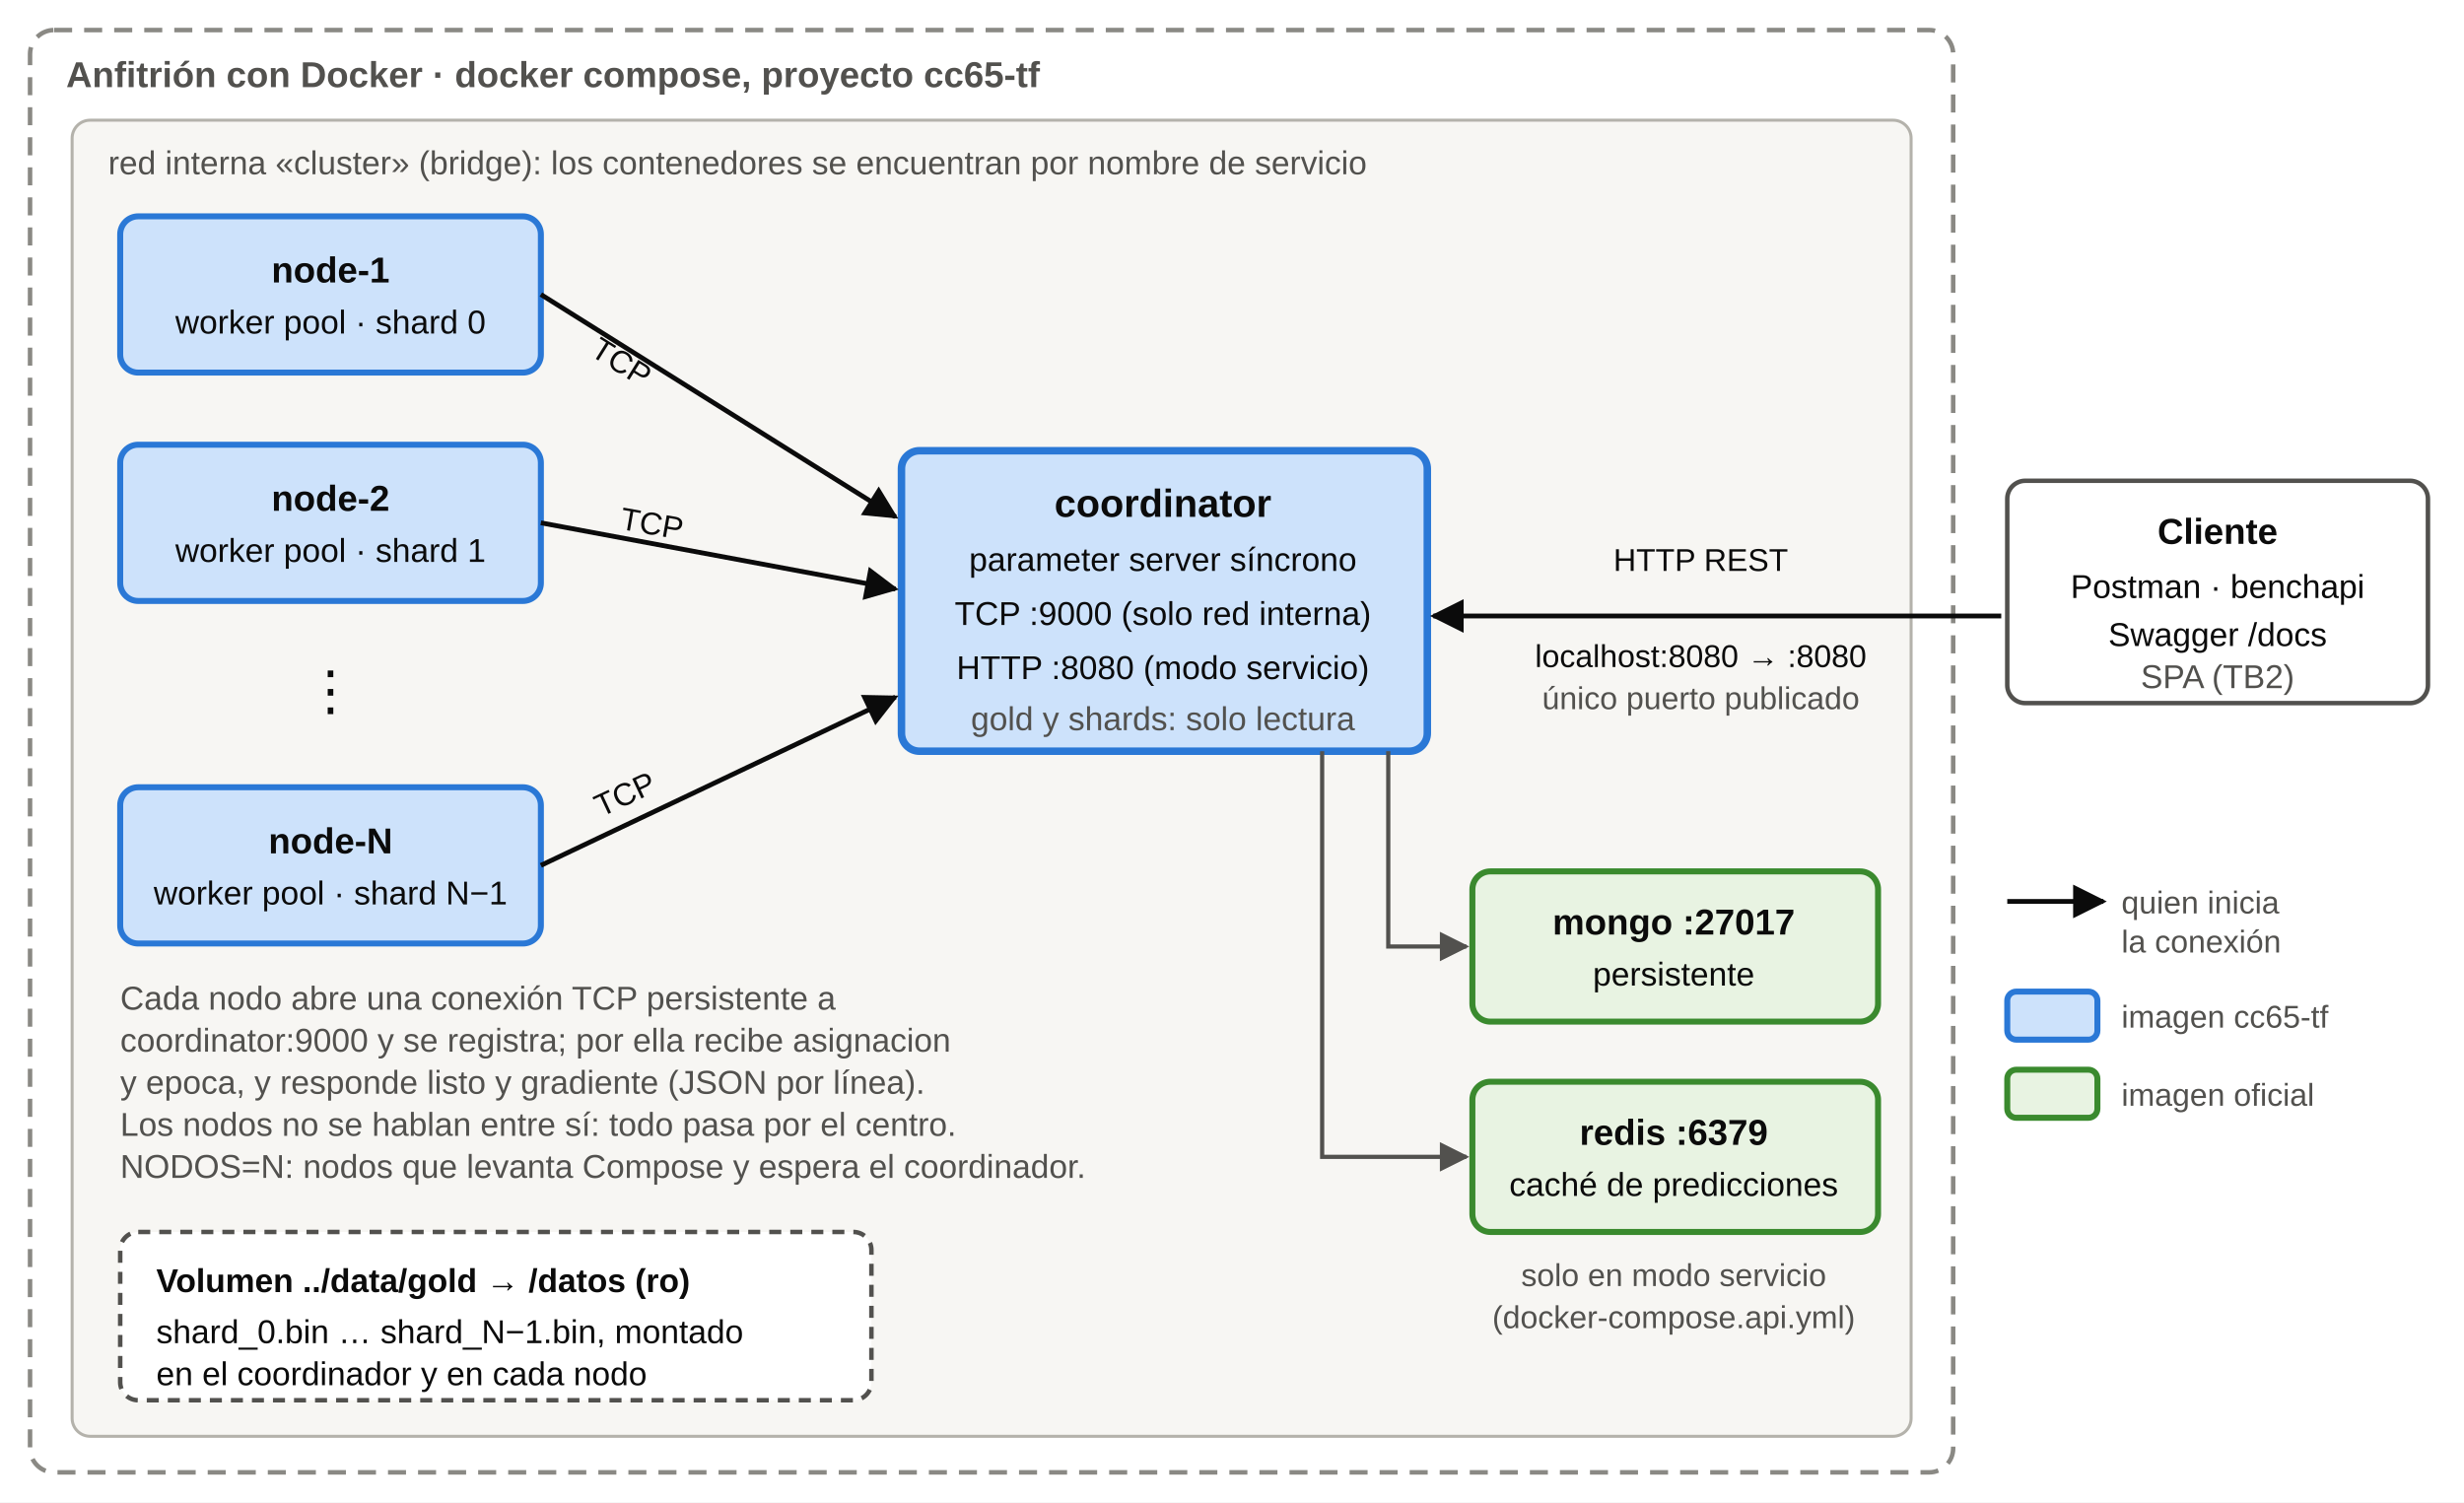
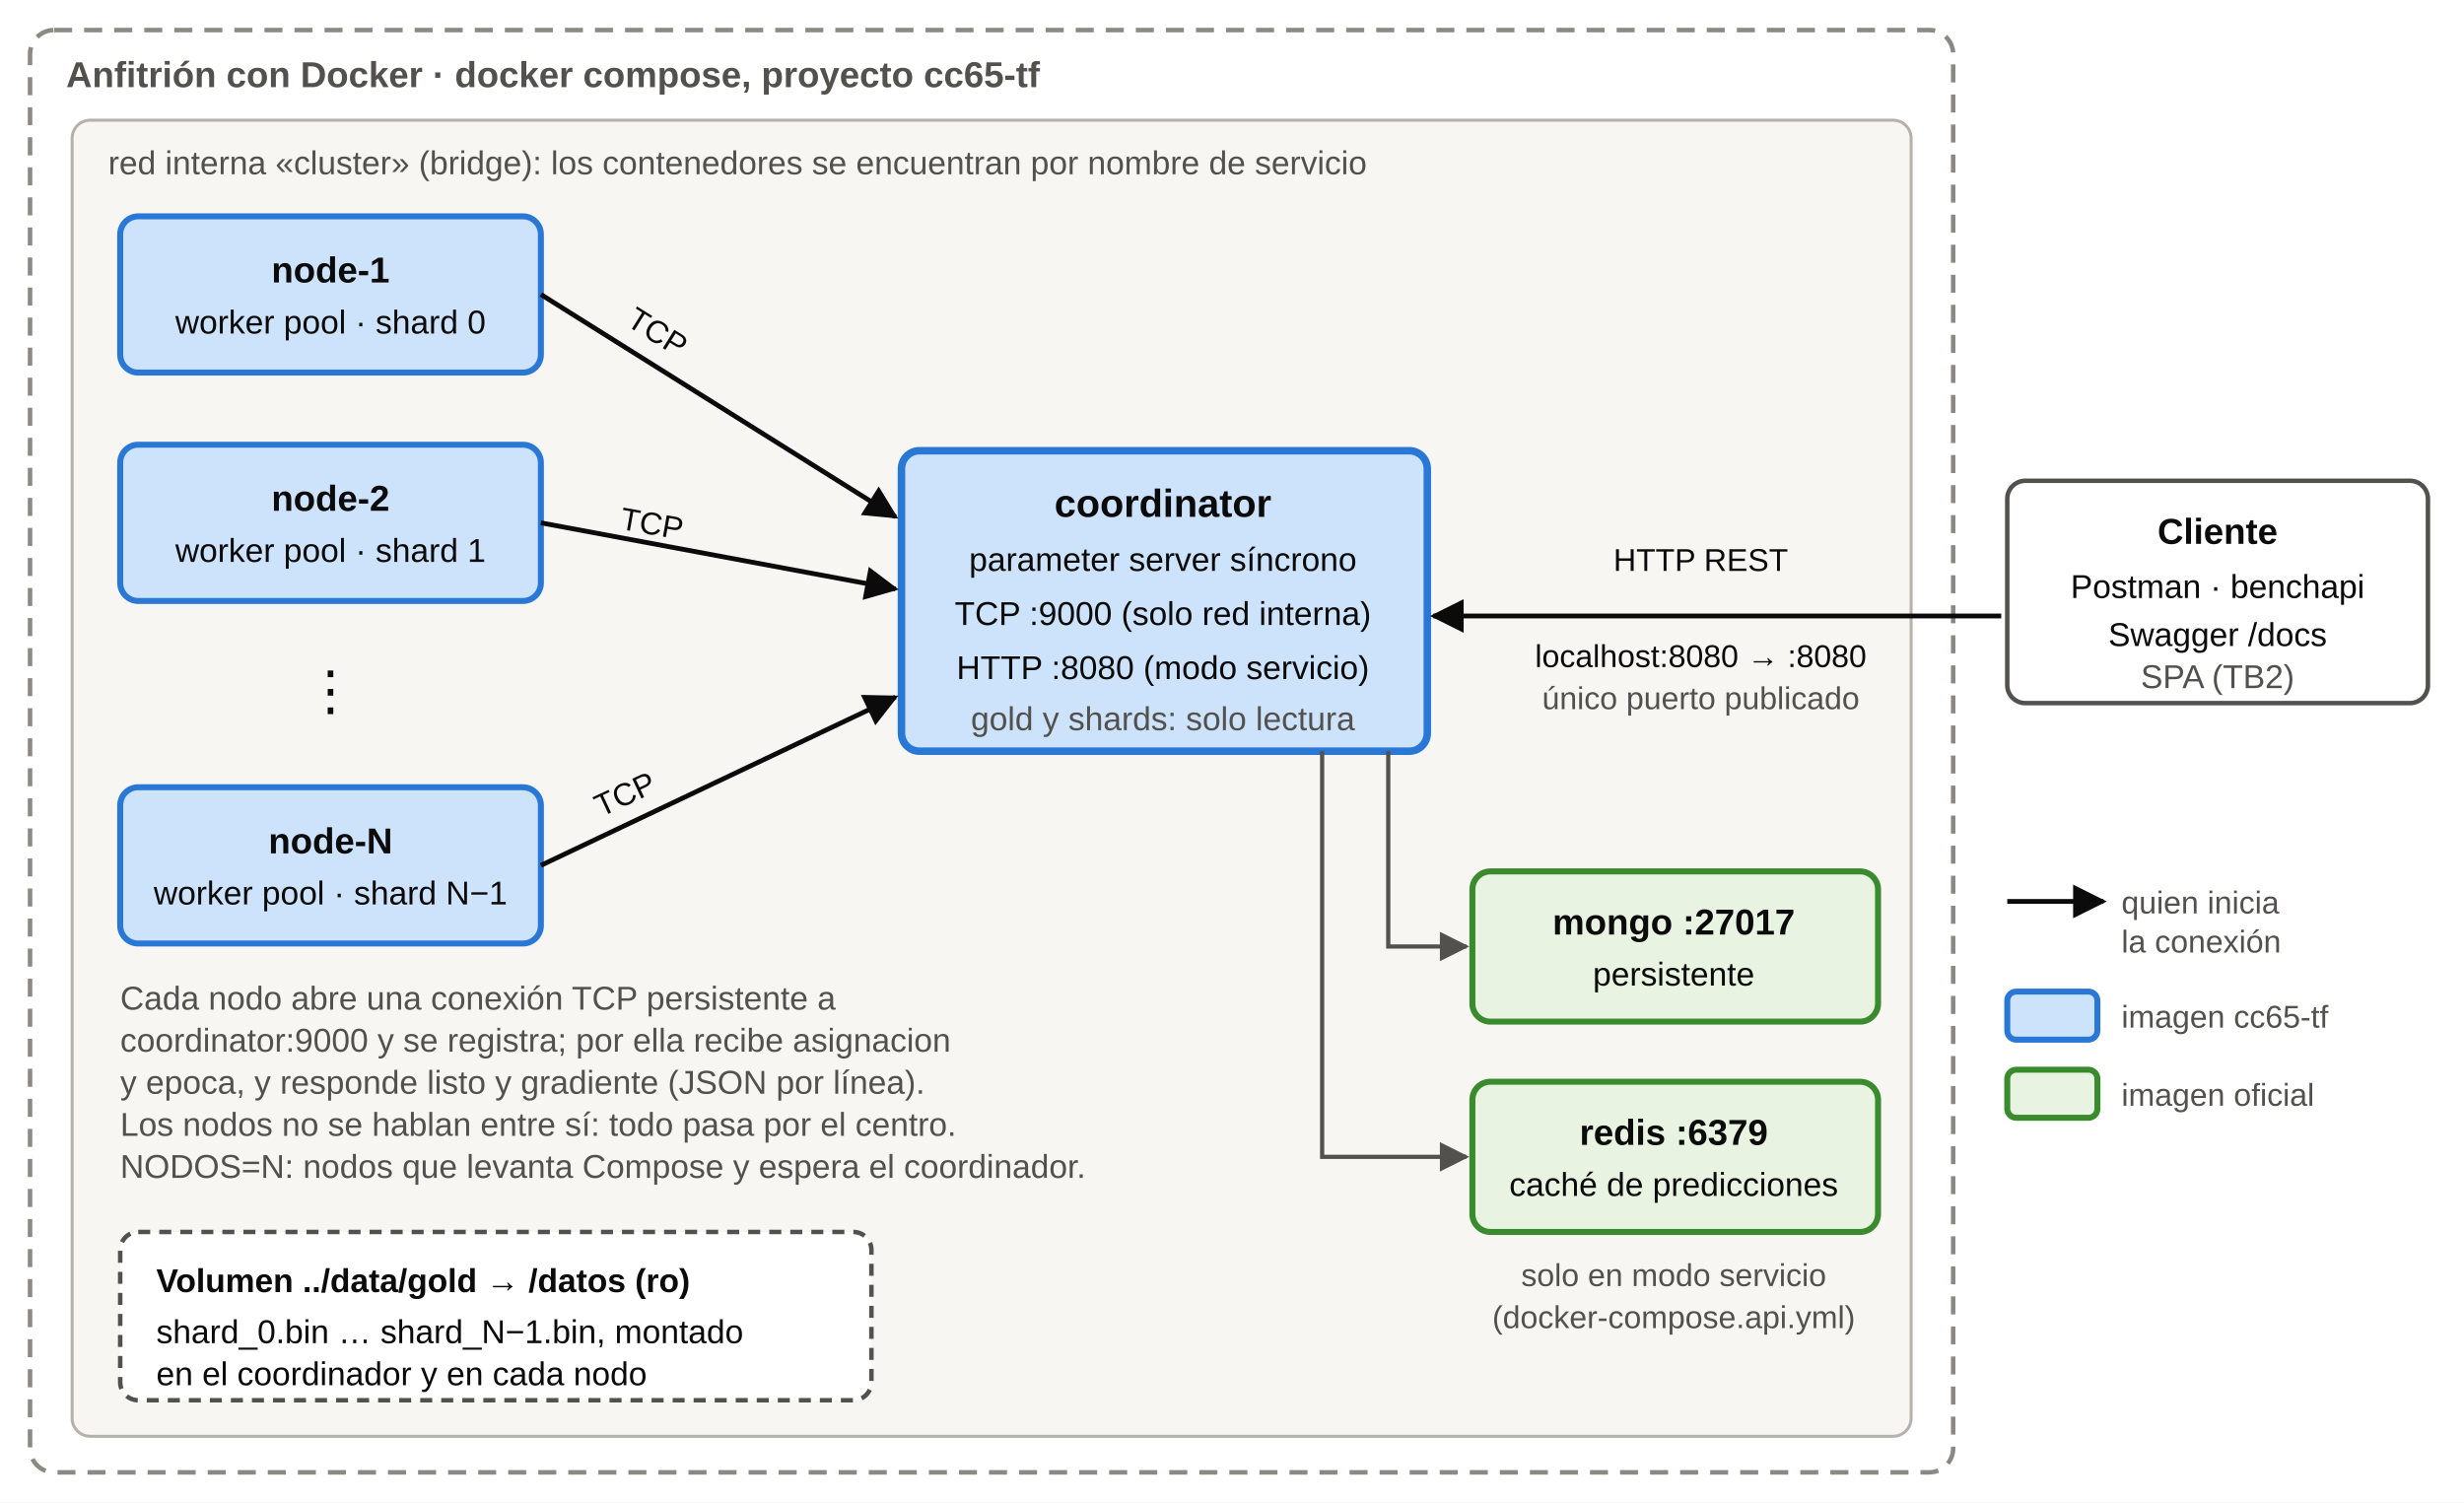
<svg xmlns="http://www.w3.org/2000/svg" width="820" height="500" viewBox="0 0 820 500" font-family="Arial, Helvetica, sans-serif">
  <defs>
    <marker id="f" viewBox="0 0 10 10" refX="9" refY="5" markerWidth="7" markerHeight="7" orient="auto">
      <path d="M0,0 L10,5 L0,10 z" fill="#0b0b0b" />
    </marker>
    <marker id="g" viewBox="0 0 10 10" refX="9" refY="5" markerWidth="7" markerHeight="7" orient="auto">
      <path d="M0,0 L10,5 L0,10 z" fill="#52514e" />
    </marker>
  </defs>
  <rect width="820" height="500" fill="#ffffff" />
  <rect x="10" y="10" width="640" height="480" rx="8" fill="none" stroke="#8a8984" stroke-width="1.5" stroke-dasharray="6 4" />
  <text x="22" y="29" font-size="12" font-weight="bold" fill="#52514e">Anfitrión con Docker · docker compose, proyecto cc65-tf</text>
  <rect x="24" y="40" width="612" height="438" rx="6" fill="#f7f6f3" stroke="#b4b2ab" stroke-width="1" />
  <text x="36" y="58" font-size="11" fill="#52514e">red interna «cluster» (bridge): los contenedores se encuentran por nombre de servicio</text>
  <g font-size="12" fill="#0b0b0b" text-anchor="middle">
    <rect x="40" y="72" width="140" height="52" rx="6" fill="#cde2fb" stroke="#2a78d6" stroke-width="2" />
    <text x="110" y="94" font-weight="bold">node-1</text>
    <text x="110" y="111" font-size="11">worker pool · shard 0</text>
    <rect x="40" y="148" width="140" height="52" rx="6" fill="#cde2fb" stroke="#2a78d6" stroke-width="2" />
    <text x="110" y="170" font-weight="bold">node-2</text>
    <text x="110" y="187" font-size="11">worker pool · shard 1</text>
    <text x="110" y="236" font-size="18">⋮</text>
    <rect x="40" y="262" width="140" height="52" rx="6" fill="#cde2fb" stroke="#2a78d6" stroke-width="2" />
    <text x="110" y="284" font-weight="bold">node-N</text>
    <text x="110" y="301" font-size="11">worker pool · shard N−1</text>
  </g>
  <rect x="300" y="150" width="175" height="100" rx="6" fill="#cde2fb" stroke="#2a78d6" stroke-width="2.5" />
  <g font-size="11" fill="#0b0b0b" text-anchor="middle">
    <text x="387" y="172" font-size="13" font-weight="bold">coordinator</text>
    <text x="387" y="190">parameter server síncrono</text>
    <text x="387" y="208">TCP :9000 (solo red interna)</text>
    <text x="387" y="226">HTTP :8080 (modo servicio)</text>
    <text x="387" y="243" fill="#52514e">gold y shards: solo lectura</text>
  </g>
  <g stroke="#0b0b0b" stroke-width="1.6" fill="none">
    <line x1="180" y1="98" x2="298" y2="172" marker-end="url(#f)" />
    <line x1="180" y1="174" x2="298" y2="196" marker-end="url(#f)" />
    <line x1="180" y1="288" x2="298" y2="232" marker-end="url(#f)" />
  </g>
  <g font-size="10.5" fill="#0b0b0b">
-     <text x="196" y="118" transform="rotate(32 196 118)">TCP</text>
+     <text x="208" y="108" transform="rotate(32 208 108)">TCP</text>
    <text x="206" y="176" transform="rotate(10 206 176)">TCP</text>
    <text x="200" y="272" transform="rotate(-25 200 272)">TCP</text>
  </g>
  <g font-size="12" fill="#0b0b0b" text-anchor="middle">
    <rect x="490" y="290" width="135" height="50" rx="6" fill="#e8f3e2" stroke="#3a8a2e" stroke-width="2" />
    <text x="557" y="311" font-weight="bold">mongo :27017</text>
    <text x="557" y="328" font-size="11">persistente</text>
    <rect x="490" y="360" width="135" height="50" rx="6" fill="#e8f3e2" stroke="#3a8a2e" stroke-width="2" />
    <text x="557" y="381" font-weight="bold">redis :6379</text>
    <text x="557" y="398" font-size="11">caché de predicciones</text>
  </g>
  <g stroke="#52514e" stroke-width="1.4" fill="none">
    <polyline points="462,250 462,315 488,315" marker-end="url(#g)" />
    <polyline points="440,250 440,385 488,385" marker-end="url(#g)" />
  </g>
  <text x="557" y="428" font-size="10.5" fill="#52514e" text-anchor="middle">solo en modo servicio</text>
  <text x="557" y="442" font-size="10.5" fill="#52514e" text-anchor="middle">(docker-compose.api.yml)</text>
  <rect x="40" y="410" width="250" height="56" rx="6" fill="#ffffff" stroke="#52514e" stroke-width="1.5" stroke-dasharray="4 3" />
  <g font-size="11" fill="#0b0b0b">
    <text x="52" y="430" font-weight="bold">Volumen ../data/gold → /datos (ro)</text>
    <text x="52" y="447">shard_0.bin … shard_N−1.bin, montado</text>
    <text x="52" y="461">en el coordinador y en cada nodo</text>
  </g>
  <g font-size="11" fill="#52514e">
    <text x="40" y="336">Cada nodo abre una conexión TCP persistente a</text>
    <text x="40" y="350">coordinator:9000 y se registra; por ella recibe asignacion</text>
    <text x="40" y="364">y epoca, y responde listo y gradiente (JSON por línea).</text>
    <text x="40" y="378">Los nodos no se hablan entre sí: todo pasa por el centro.</text>
    <text x="40" y="392">NODOS=N: nodos que levanta Compose y espera el coordinador.</text>
  </g>
  <rect x="668" y="160" width="140" height="74" rx="6" fill="#ffffff" stroke="#52514e" stroke-width="1.5" />
  <g font-size="11" fill="#0b0b0b" text-anchor="middle">
    <text x="738" y="181" font-size="12" font-weight="bold">Cliente</text>
    <text x="738" y="199">Postman · benchapi</text>
    <text x="738" y="215">Swagger /docs</text>
    <text x="738" y="229" fill="#52514e">SPA (TB2)</text>
  </g>
  <line x1="666" y1="205" x2="477" y2="205" stroke="#0b0b0b" stroke-width="1.6" marker-end="url(#f)" />
  <g font-size="10.5" fill="#0b0b0b" text-anchor="middle">
    <text x="566" y="190">HTTP REST</text>
    <text x="566" y="222">localhost:8080 → :8080</text>
    <text x="566" y="236" fill="#52514e">único puerto publicado</text>
  </g>
  <g font-size="10.5" fill="#52514e">
    <line x1="668" y1="300" x2="700" y2="300" stroke="#0b0b0b" stroke-width="1.6" marker-end="url(#f)" />
    <text x="706" y="304">quien inicia</text>
    <text x="706" y="317">la conexión</text>
    <rect x="668" y="330" width="30" height="16" rx="3" fill="#cde2fb" stroke="#2a78d6" stroke-width="2" />
    <text x="706" y="342">imagen cc65-tf</text>
    <rect x="668" y="356" width="30" height="16" rx="3" fill="#e8f3e2" stroke="#3a8a2e" stroke-width="2" />
    <text x="706" y="368">imagen oficial</text>
  </g>
</svg>
